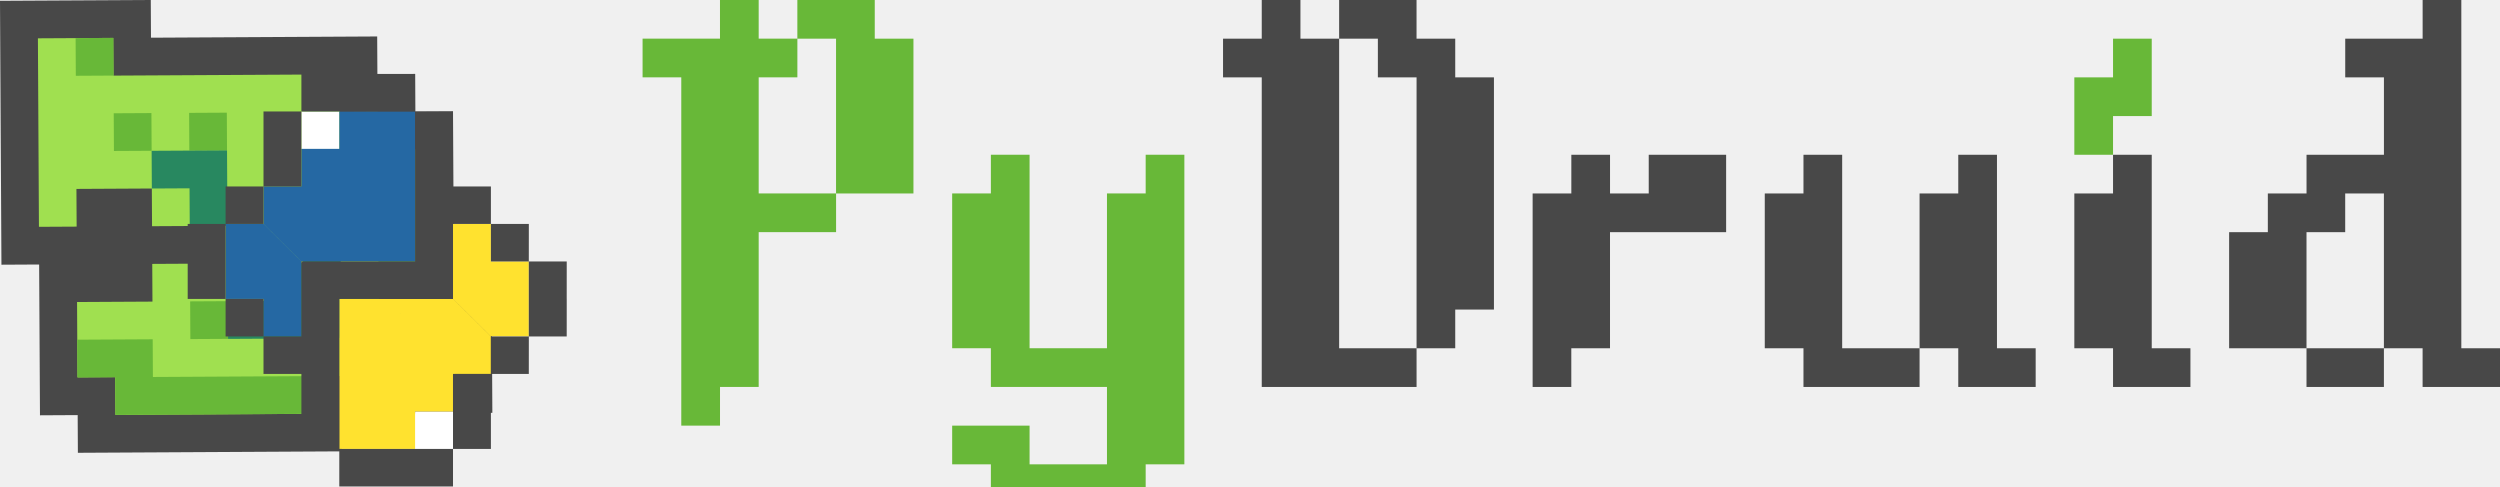
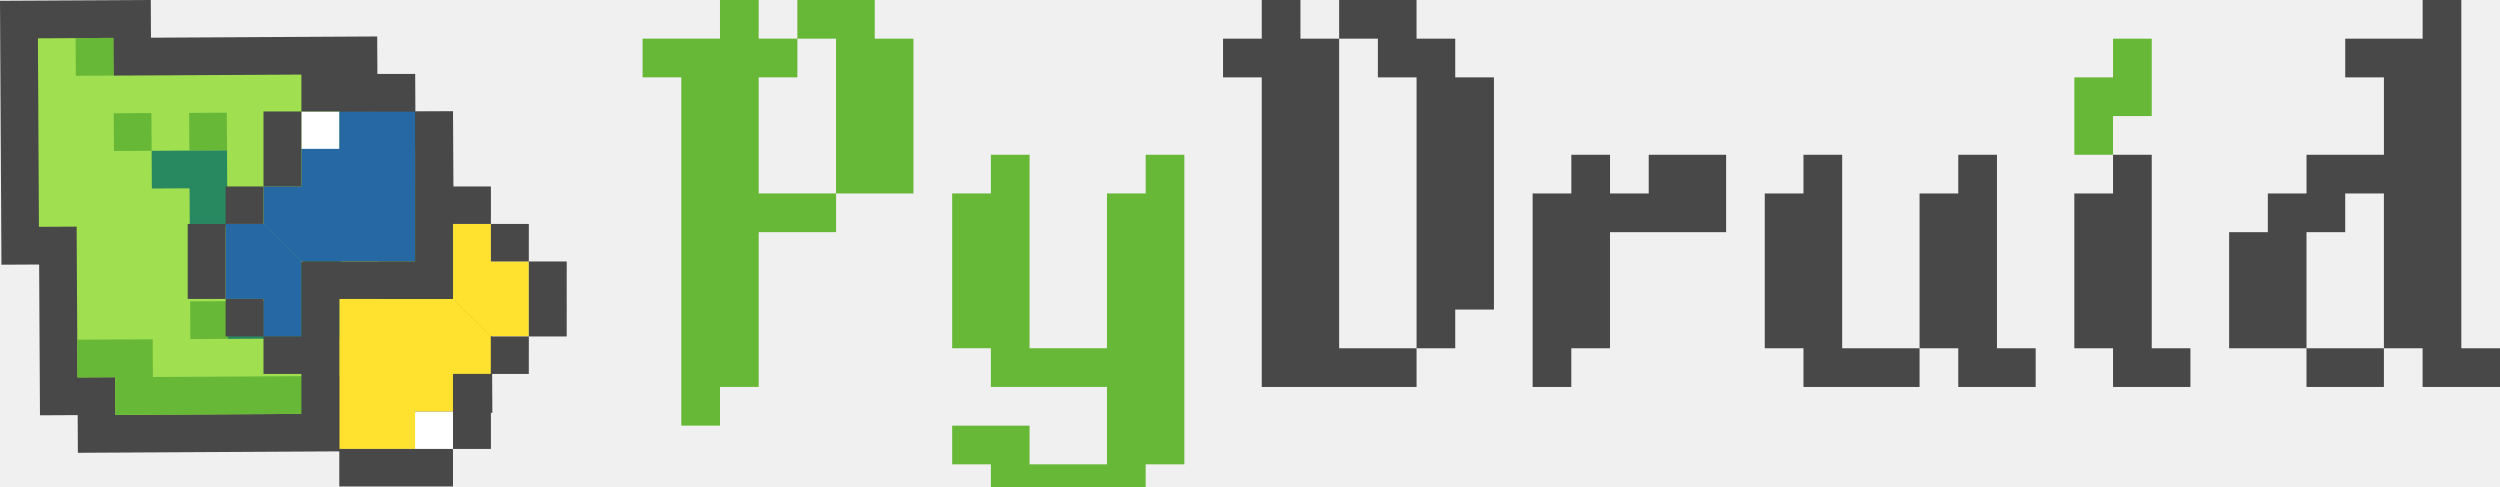
<svg xmlns="http://www.w3.org/2000/svg" width="87.728mm" height="17.068mm" viewBox="0 0 87.728 17.068" version="1.1" id="svg8">
  <defs id="defs2" />
  <g id="layer1" transform="translate(0,-279.802)">
    <g aria-label="PyDruid" id="text856" style="font-style:normal;font-weight:normal;font-size:21.726px;line-height:1.25;font-family:sans-serif;fill:#484848;fill-opacity:1;stroke:none;stroke-width:0.543">
      <g id="g942">
        <g id="g1259" transform="translate(0.6051545,-9.956914)">
          <g id="g1728" transform="translate(-0.61963,-0.5827857)">
            <g id="g961" transform="rotate(89.68631,3.340092,293.6926)">
              <path style="fill:#484848;fill-opacity:1;stroke:none;stroke-width:0.265px;stroke-linecap:butt;stroke-linejoin:miter;stroke-opacity:1" d="m 0,297 h 9.26 v -1.323 h 5.292 v -1.323 H 15.875 v -9.26 h -1.323 v -5.292 H 9.26 v 1.323 h -5.292 v 1.323 H 2.646 v 1.323 H 1.323 v 7.938 H 0 Z" id="path1242" />
-               <path style="fill:#a0e050;fill-opacity:1;stroke:none;stroke-width:0.265px;stroke-linecap:butt;stroke-linejoin:miter;stroke-opacity:1" d="m 1.323,295.677 h 6.615 v -1.323 h -1.323 v -2.646 h 1.323 v -1.323 h 1.323 v 1.323 h 1.323 v 2.646 h 2.646 v -1.323 h 1.323 v -6.615 h -1.323 v -1.323 H 11.906 v -1.323 h 1.323 v -2.646 h -2.646 v 2.646 H 9.26 v -1.323 h -3.969 v 1.323 h -1.323 v 1.323 H 2.646 v 7.938 H 1.323 Z" id="path1037" />
+               <path style="fill:#a0e050;fill-opacity:1;stroke:none;stroke-width:0.265px;stroke-linecap:butt;stroke-linejoin:miter;stroke-opacity:1" d="m 1.323,295.677 h 6.615 v -1.323 h 2.646 v -2.646 l -1.323,-1.323 h -1.323 1.323 v 1.323 l 1.323,0 v 2.646 l 2.646,0 0,-1.323 h 1.323 v -6.615 h -1.323 l 0,-1.323 H 11.906 v -1.323 h 1.323 v -2.646 h -2.646 v 2.646 l -1.323,0 v -1.323 h -3.969 v 1.323 l -1.323,0 v 1.323 H 2.646 v 7.938 l -1.323,0 z" id="path1037" />
              <path id="rect1052-62-9-2" style="opacity:1;fill:#68b838;fill-opacity:1;stroke:none;stroke-width:0.265" d="m 10.583,289.062 h 1.323 v 1.323 h -1.323 z m -6.615,0 h 1.323 v 1.323 h -1.323 z m 0,2.646 h 1.323 v 1.323 h -1.323 z m -2.646,1.323 h 1.323 v 1.323 H 1.323 Z m 1.323,-7.938 h 1.323 v 1.323 H 2.646 Z m 2.646,-2.646 h 3.969 v 1.323 h -3.969 z m 3.969,1.323 h 1.323 v 1.323 H 9.26 Z m 1.323,-1.323 h 1.323 v 1.323 h -1.323 z m 1.323,2.646 h 1.323 v 1.323 h -1.323 z m -10e-7,9.26 h 1.323 v -1.323 h 1.323 v -6.615 h -1.323 v 5.292 H 11.906 Z" />
              <path id="rect1165-6" style="opacity:1;fill:#288860;fill-opacity:1;stroke:none;stroke-width:0.265" d="m 5.292,290.385 h 1.323 v 1.323 h -1.323 z m 0,-1.323 h 1.323 v 1.323 h -1.323 z m 1.323,0 h 1.323 v 1.323 h -1.323 z m 1.323,-1.323 h 1.323 v 1.323 h -1.323 z m 1.323,-1.323 h 1.323 v 1.323 H 9.26 Z m -2.646,-1.323 H 10.583 v 1.323 H 6.615 Z m 3.969,-1.323 h 1.323 v 5.292 h -1.323 z m 1.323,-1.323 h 1.323 v 1.323 h -1.323 z" />
            </g>
            <g id="g1713" transform="translate(25.8439,3.268415)">
              <g id="g1632">
                <rect style="fill:#ffffff;fill-opacity:1;fill-rule:evenodd;stroke-width:0.265" id="rect124-7-5" width="1.33" height="1.316" x="-15.253" y="290.985" />
                <path id="rect124-7-3-26" style="fill:#2568a3;fill-opacity:1;fill-rule:evenodd;stroke-width:0.265" d="m -16.583,297.563 h 1.33 v 1.316 h -1.33 z m -1.33,-1.316 h 1.33 v 1.316 h -1.33 z m 1.33,0 h 1.33 v 1.316 h -1.33 z m 3.99,-1.316 h 1.33 v 1.316 h -1.33 z m -1.33,1.316 1.33,-1.316 v 1.316 h -1.33 z m -1.33,0 h 1.33 v 1e-5 h -1.33 z m 0,0 h 1.33 v 1e-5 h -1.33 z m -1.33,-1.316 1.33,1.316 v 1e-5 h -1.33 z m -1.33,0 h 1.33 v 1.316 h -1.33 z m 5.321,-1.316 h 1.33 v 1.316 h -1.33 z m 0,-1.316 h 1.33 v 1.316 h -1.33 z m 0,-1.316 h 1.33 v 1.316 h -1.33 z m -1.33,2.631 h 1.33 v 1.316 l -1.33,1.316 z m -2.66,0 h 1.33 v 2.631 l -1.33,-1.316 z m 1.33,0 h 1.33 v 2.631 h -1.33 z m 1.33,-1.316 h 1.33 v 1.316 h -1.33 z m -1.33,0 h 1.33 v 1.316 h -1.33 z m 1.33,-1.316 h 1.33 v 1.316 h -1.33 z" />
              </g>
              <g id="g1636" transform="translate(0,-2e-5)">
                <rect style="fill:#ffffff;fill-opacity:1;fill-rule:evenodd;stroke-width:0.265" id="rect124-7-5-7" width="1.33" height="1.316" x="9.933" y="-302.825" transform="scale(-1)" />
                <path id="rect124-7-3-26-9" style="fill:#ffe22f;fill-opacity:1;fill-rule:evenodd;stroke-width:0.265" d="m -8.603,296.247 h -1.33 v -1.316 h 1.33 z m 1.33,1.316 h -1.33 v -1.316 h 1.33 z m -1.33,0 h -1.33 v -1.316 h 1.33 z m -3.99,1.316 h -1.33 v -1.316 h 1.33 z m 1.33,-1.316 -1.33,1.316 v -1.316 h 1.33 z m 1.33,0 h -1.33 v -1e-5 h 1.33 z m 0,0 h -1.33 v -1e-5 h 1.33 z m 1.33,1.316 -1.33,-1.316 v -1e-5 h 1.33 z m 1.33,0 h -1.33 v -1.316 h 1.33 z m -5.321,1.316 h -1.33 v -1.316 h 1.33 z m 0,1.316 h -1.33 v -1.316 h 1.33 z m 0,1.316 h -1.33 v -1.316 h 1.33 z m 1.33,-2.631 h -1.33 v -1.316 l 1.33,-1.316 z m 2.66,0 h -1.33 v -2.631 l 1.33,1.316 z m -1.33,0 h -1.33 v -2.631 h 1.33 z m -1.33,1.316 h -1.33 v -1.316 h 1.33 z m 1.33,0 h -1.33 v -1.316 h 1.33 z m -1.33,1.316 h -1.33 v -1.316 h 1.33 z" />
              </g>
              <path id="rect124-7-5-7-0-30" style="fill:#484848;fill-opacity:1;fill-rule:evenodd;stroke-width:0.265" transform="scale(-1)" d="m 8.603,-294.932 h 1.33 v 1.316 H 8.603 Z m -1.33,-1.316 H 8.603 v 1.316 H 7.272 Z m -1.33,-1.316 h 1.33 v 1.316 H 5.942 Z m 5e-7,-1.316 h 1.33 v 1.316 H 5.942 Z m 1.33,-1.316 H 8.603 v 1.316 H 7.272 Z m 1.33,-1.316 h 1.33 v 1.316 H 8.603 Z m 0,-1.316 h 1.33 v 1.316 H 8.603 Z m 1.33,-1.316 h 1.33 v 1.316 H 9.933 Z m 1.33,0 h 1.33 v 1.316 h -1.33 z m 1.33,-3e-5 h 1.33 v 1.316 h -1.33 z m 1.33,1.316 h 1.33 v 1.316 h -1.33 z m 0,1.316 h 1.33 v 1.316 h -1.33 z m 0,1.316 h 1.33 v 1.316 h -1.33 z m 1.33,0 h 1.33 v 1.316 h -1.33 z m -1.33,1.316 h 1.33 v 1.316 h -1.33 z m 0,1.316 h 1.33 v 1.316 h -1.33 z m -1.33,0 h 1.33 v 1.316 h -1.33 z m -1.33,0 h 1.33 v 1.316 h -1.33 z m -1.33,0 h 1.33 v 1.316 H 9.933 Z m -9e-7,1.316 h 1.33 v 1.316 H 9.933 Z m 9e-7,1.316 h 1.33 v 1.316 H 9.933 Z m 0,1.316 h 1.33 v 1.316 H 9.933 Z m 0,1.316 h 1.33 v 1.316 H 9.933 Z m 1.33,1.316 h 1.33 v 1.316 h -1.33 z m 1.33,0 h 1.33 v 1.316 h -1.33 z m 1.33,0 h 1.33 v 1.316 h -1.33 z m 1.33,-1.316 h 1.33 v 1.316 h -1.33 z m 0,-1.316 h 1.33 v 1.316 h -1.33 z m 1.33,-1.316 h 1.33 v 1.316 h -1.33 z m 1.33,-1.316 h 1.33 v 1.316 h -1.33 z m 0,-1.316 h 1.33 v 1.316 h -1.33 z m -1.33,-1.316 h 1.33 v 1.316 h -1.33 z m -1.33,7.894 h -1.33 v 0 z" />
            </g>
          </g>
        </g>
        <path id="path878" style="font-style:normal;font-variant:normal;font-weight:normal;font-stretch:normal;font-family:Alkhemikal;-inkscape-font-specification:Alkhemikal;fill:#68b838;fill-opacity:1;stroke-width:0.543" d="m 74.149,285.233 h -1.358 v -1.358 -1.358 h 1.358 v -1.358 h 1.358 v 1.358 1.358 h -1.358 z m -35.305,12.221 H 37.487 36.129 34.771 v -1.358 h -1.358 v -1.358 h 1.358 1.358 v 1.358 h 1.358 1.358 v -1.358 -1.358 H 37.487 36.129 34.771 v -1.358 h -1.358 v -1.358 -1.358 -1.358 -1.358 h 1.358 v -1.358 h 1.358 v 1.358 1.358 1.358 1.358 1.358 h 1.358 1.358 v -1.358 -1.358 -1.358 -1.358 h 1.358 v -1.358 h 1.358 v 1.358 1.358 1.358 1.358 1.358 1.358 1.358 1.358 h -1.358 v 1.358 z m -14.937,-2.716 v -1.358 -1.358 -1.358 -1.358 -1.358 -1.358 -1.358 -1.358 -1.358 h -1.358 v -1.358 h 1.358 1.358 v -1.358 h 1.358 v 1.358 h 1.358 v 1.358 h -1.358 v 1.358 1.358 1.358 h 1.358 1.358 v 1.358 h -1.358 -1.358 v 1.358 1.358 1.358 1.358 H 25.266 v 1.358 z m 5.431,-8.147 v -1.358 -1.358 -1.358 -1.358 h -1.358 v -1.358 h 1.358 1.358 v 1.358 h 1.358 v 1.358 1.358 1.358 1.358 h -1.358 z" />
        <path id="path870" style="font-style:normal;font-variant:normal;font-weight:normal;font-stretch:normal;font-family:Alkhemikal;-inkscape-font-specification:Alkhemikal;fill:#484848;fill-opacity:1;stroke-width:0.543" d="m 86.37,293.381 h -1.358 v -1.358 h -1.358 v -1.358 -1.358 -1.358 -1.358 h -1.358 v 1.358 h -1.358 v 1.358 1.358 1.358 h 1.358 1.358 v 1.358 h -1.358 -1.358 v -1.358 H 79.581 78.223 v -1.358 -1.358 -1.358 h 1.358 v -1.358 h 1.358 v -1.358 h 1.358 1.358 v -1.358 -1.358 h -1.358 v -1.358 h 1.358 1.358 v -1.358 h 1.358 v 1.358 1.358 1.358 1.358 1.358 1.358 1.358 1.358 1.358 h 1.358 v 1.358 z m -10.863,0 h -1.358 v -1.358 h -1.358 v -1.358 -1.358 -1.358 -1.358 h 1.358 v -1.358 h 1.358 v 1.358 1.358 1.358 1.358 1.358 h 1.358 v 1.358 z m -5.431,0 h -1.358 v -1.358 h -1.358 v 1.358 h -1.358 -1.358 -1.358 v -1.358 H 61.928 v -1.358 -1.358 -1.358 -1.358 h 1.358 v -1.358 h 1.358 v 1.358 1.358 1.358 1.358 1.358 h 1.358 1.358 v -1.358 -1.358 -1.358 -1.358 h 1.358 v -1.358 h 1.358 v 1.358 1.358 1.358 1.358 1.358 h 1.358 v 1.358 z m -16.294,0 v -1.358 -1.358 -1.358 -1.358 -1.358 h 1.358 v -1.358 h 1.358 v 1.358 h 1.358 v -1.358 h 1.358 1.358 v 1.358 1.358 H 59.213 57.855 56.497 v 1.358 1.358 1.358 h -1.358 v 1.358 z m -5.431,-1.358 h 1.358 v 1.358 H 48.35 46.992 45.634 44.276 v -1.358 -1.358 -1.358 -1.358 -1.358 -1.358 -1.358 -1.358 h -1.358 v -1.358 h 1.358 v -1.358 h 1.358 v 1.358 h 1.358 v 1.358 1.358 1.358 1.358 1.358 1.358 1.358 1.358 z m 1.358,0 v -1.358 -1.358 -1.358 -1.358 -1.358 -1.358 -1.358 h -1.358 v -1.358 H 46.992 v -1.358 h 1.358 1.358 v 1.358 h 1.358 v 1.358 h 1.358 v 1.358 1.358 1.358 1.358 1.358 1.358 h -1.358 v 1.358 z" />
      </g>
    </g>
  </g>
</svg>
